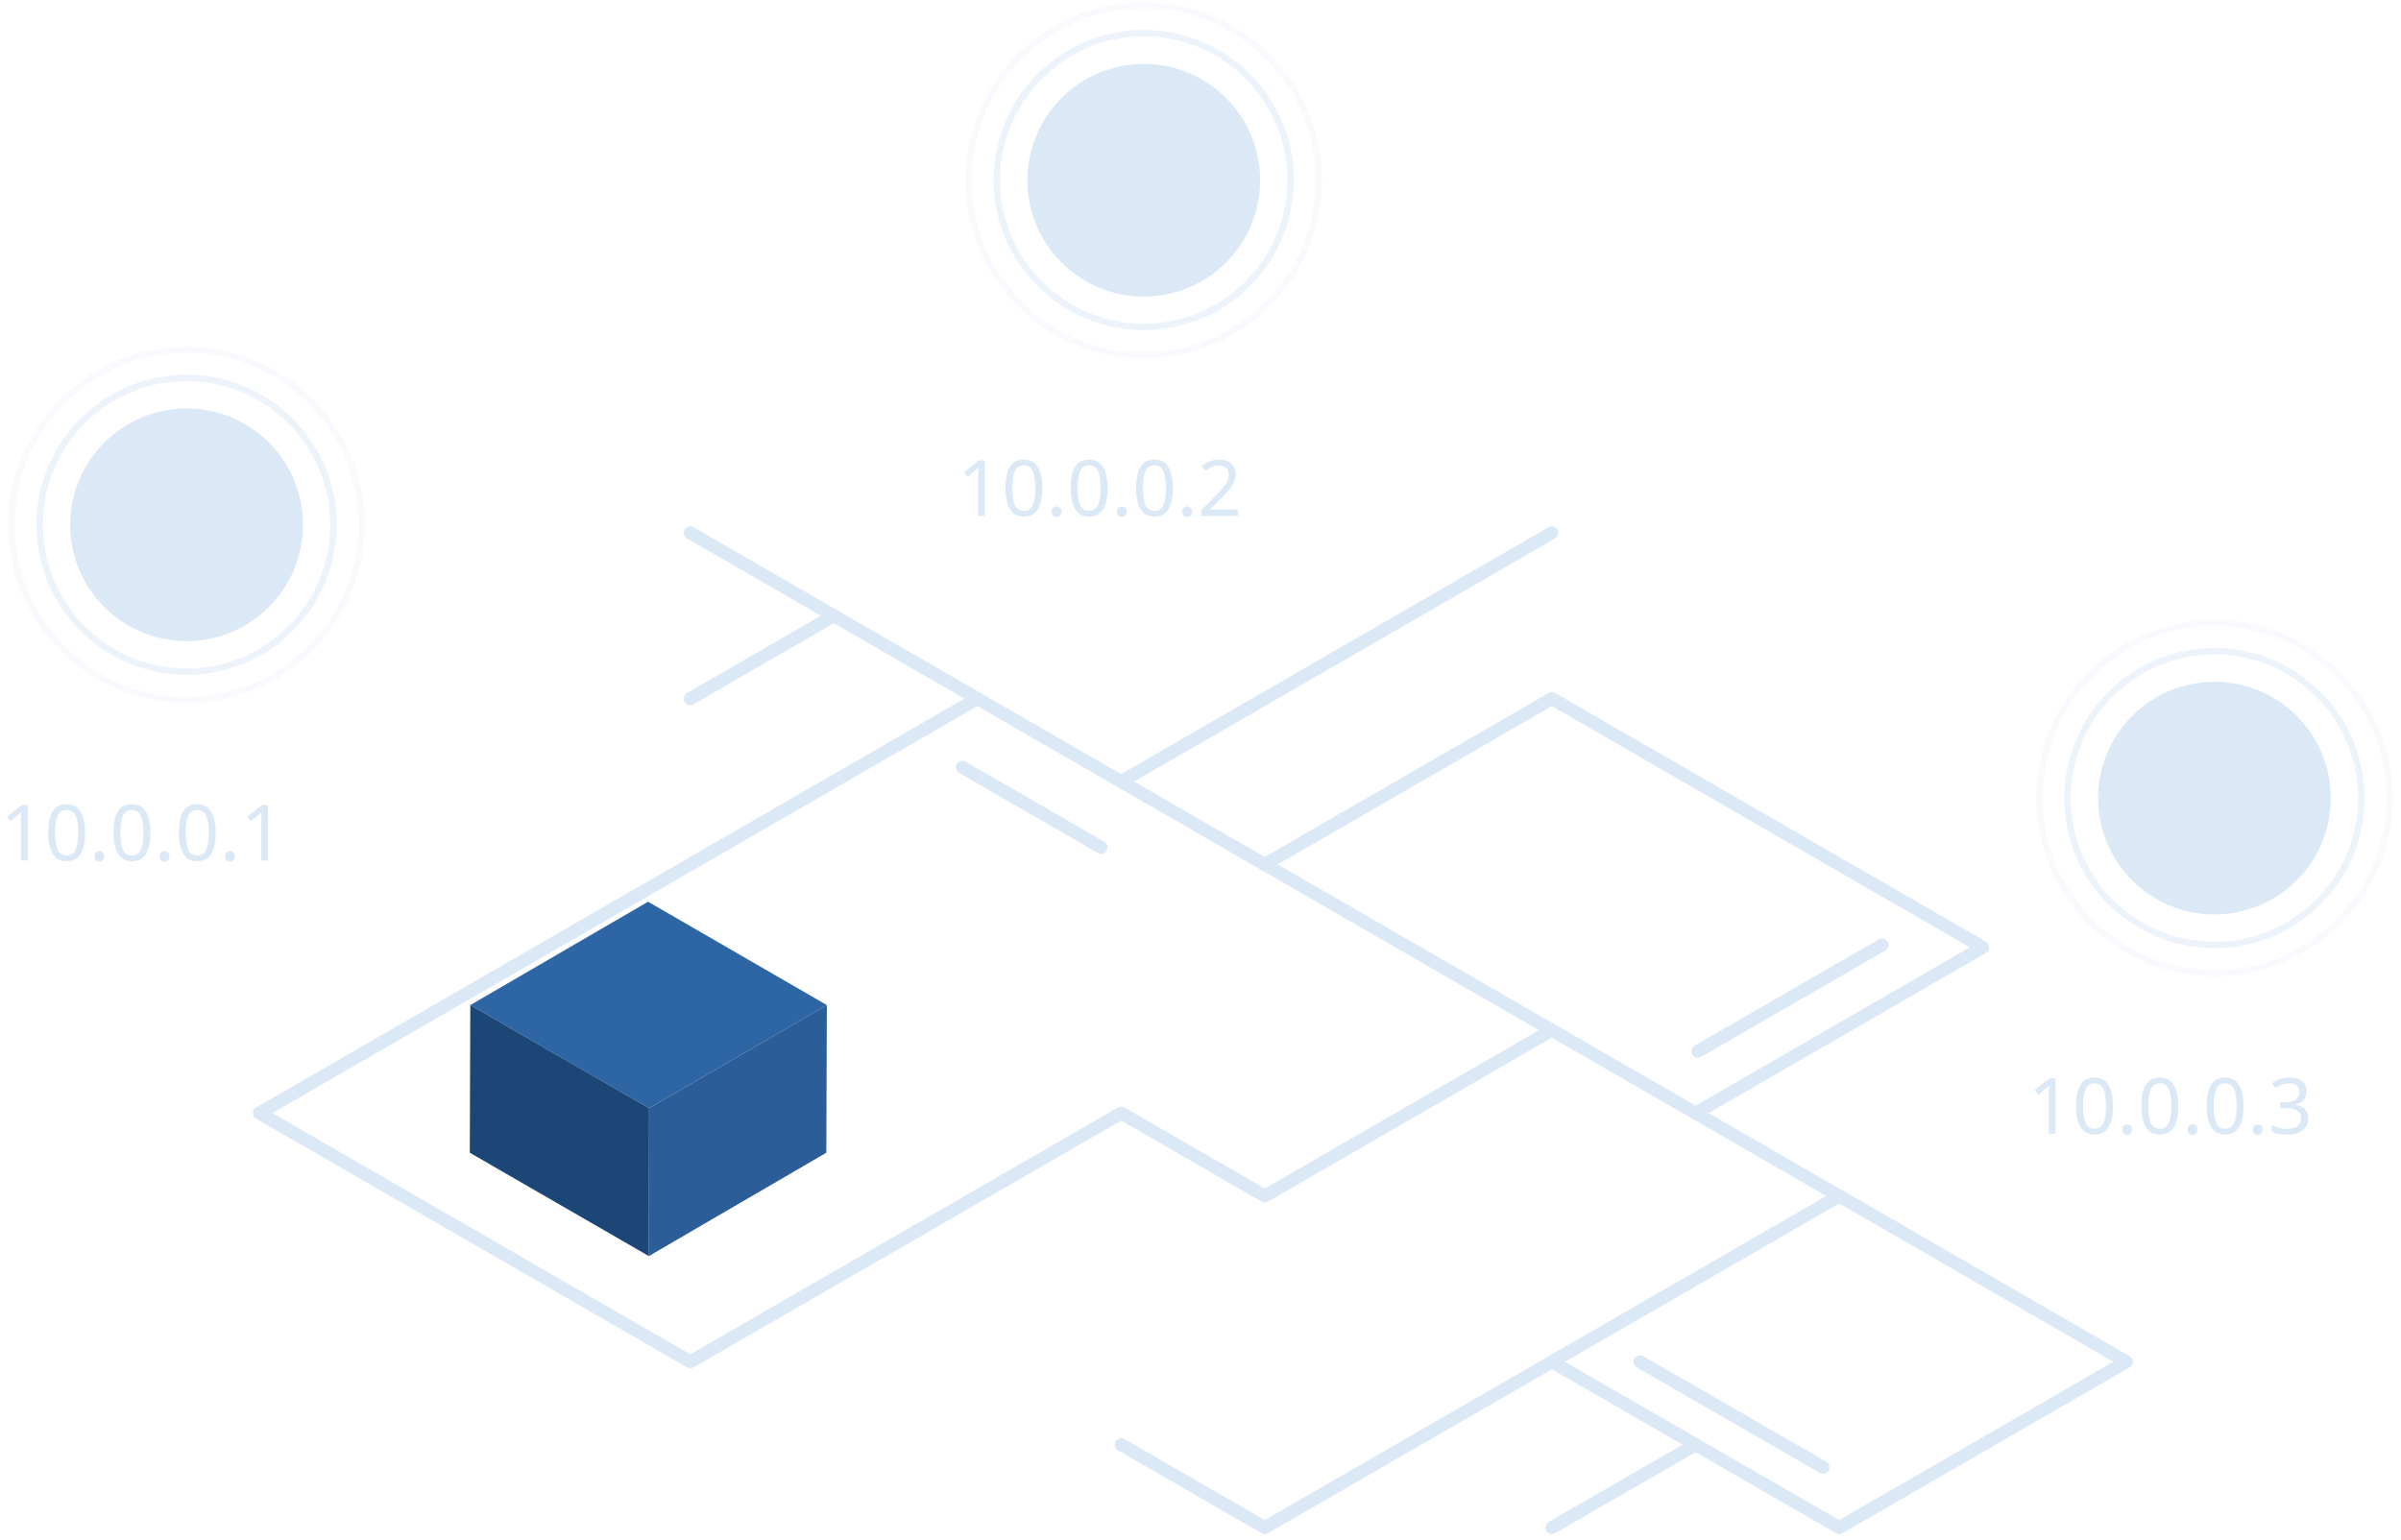
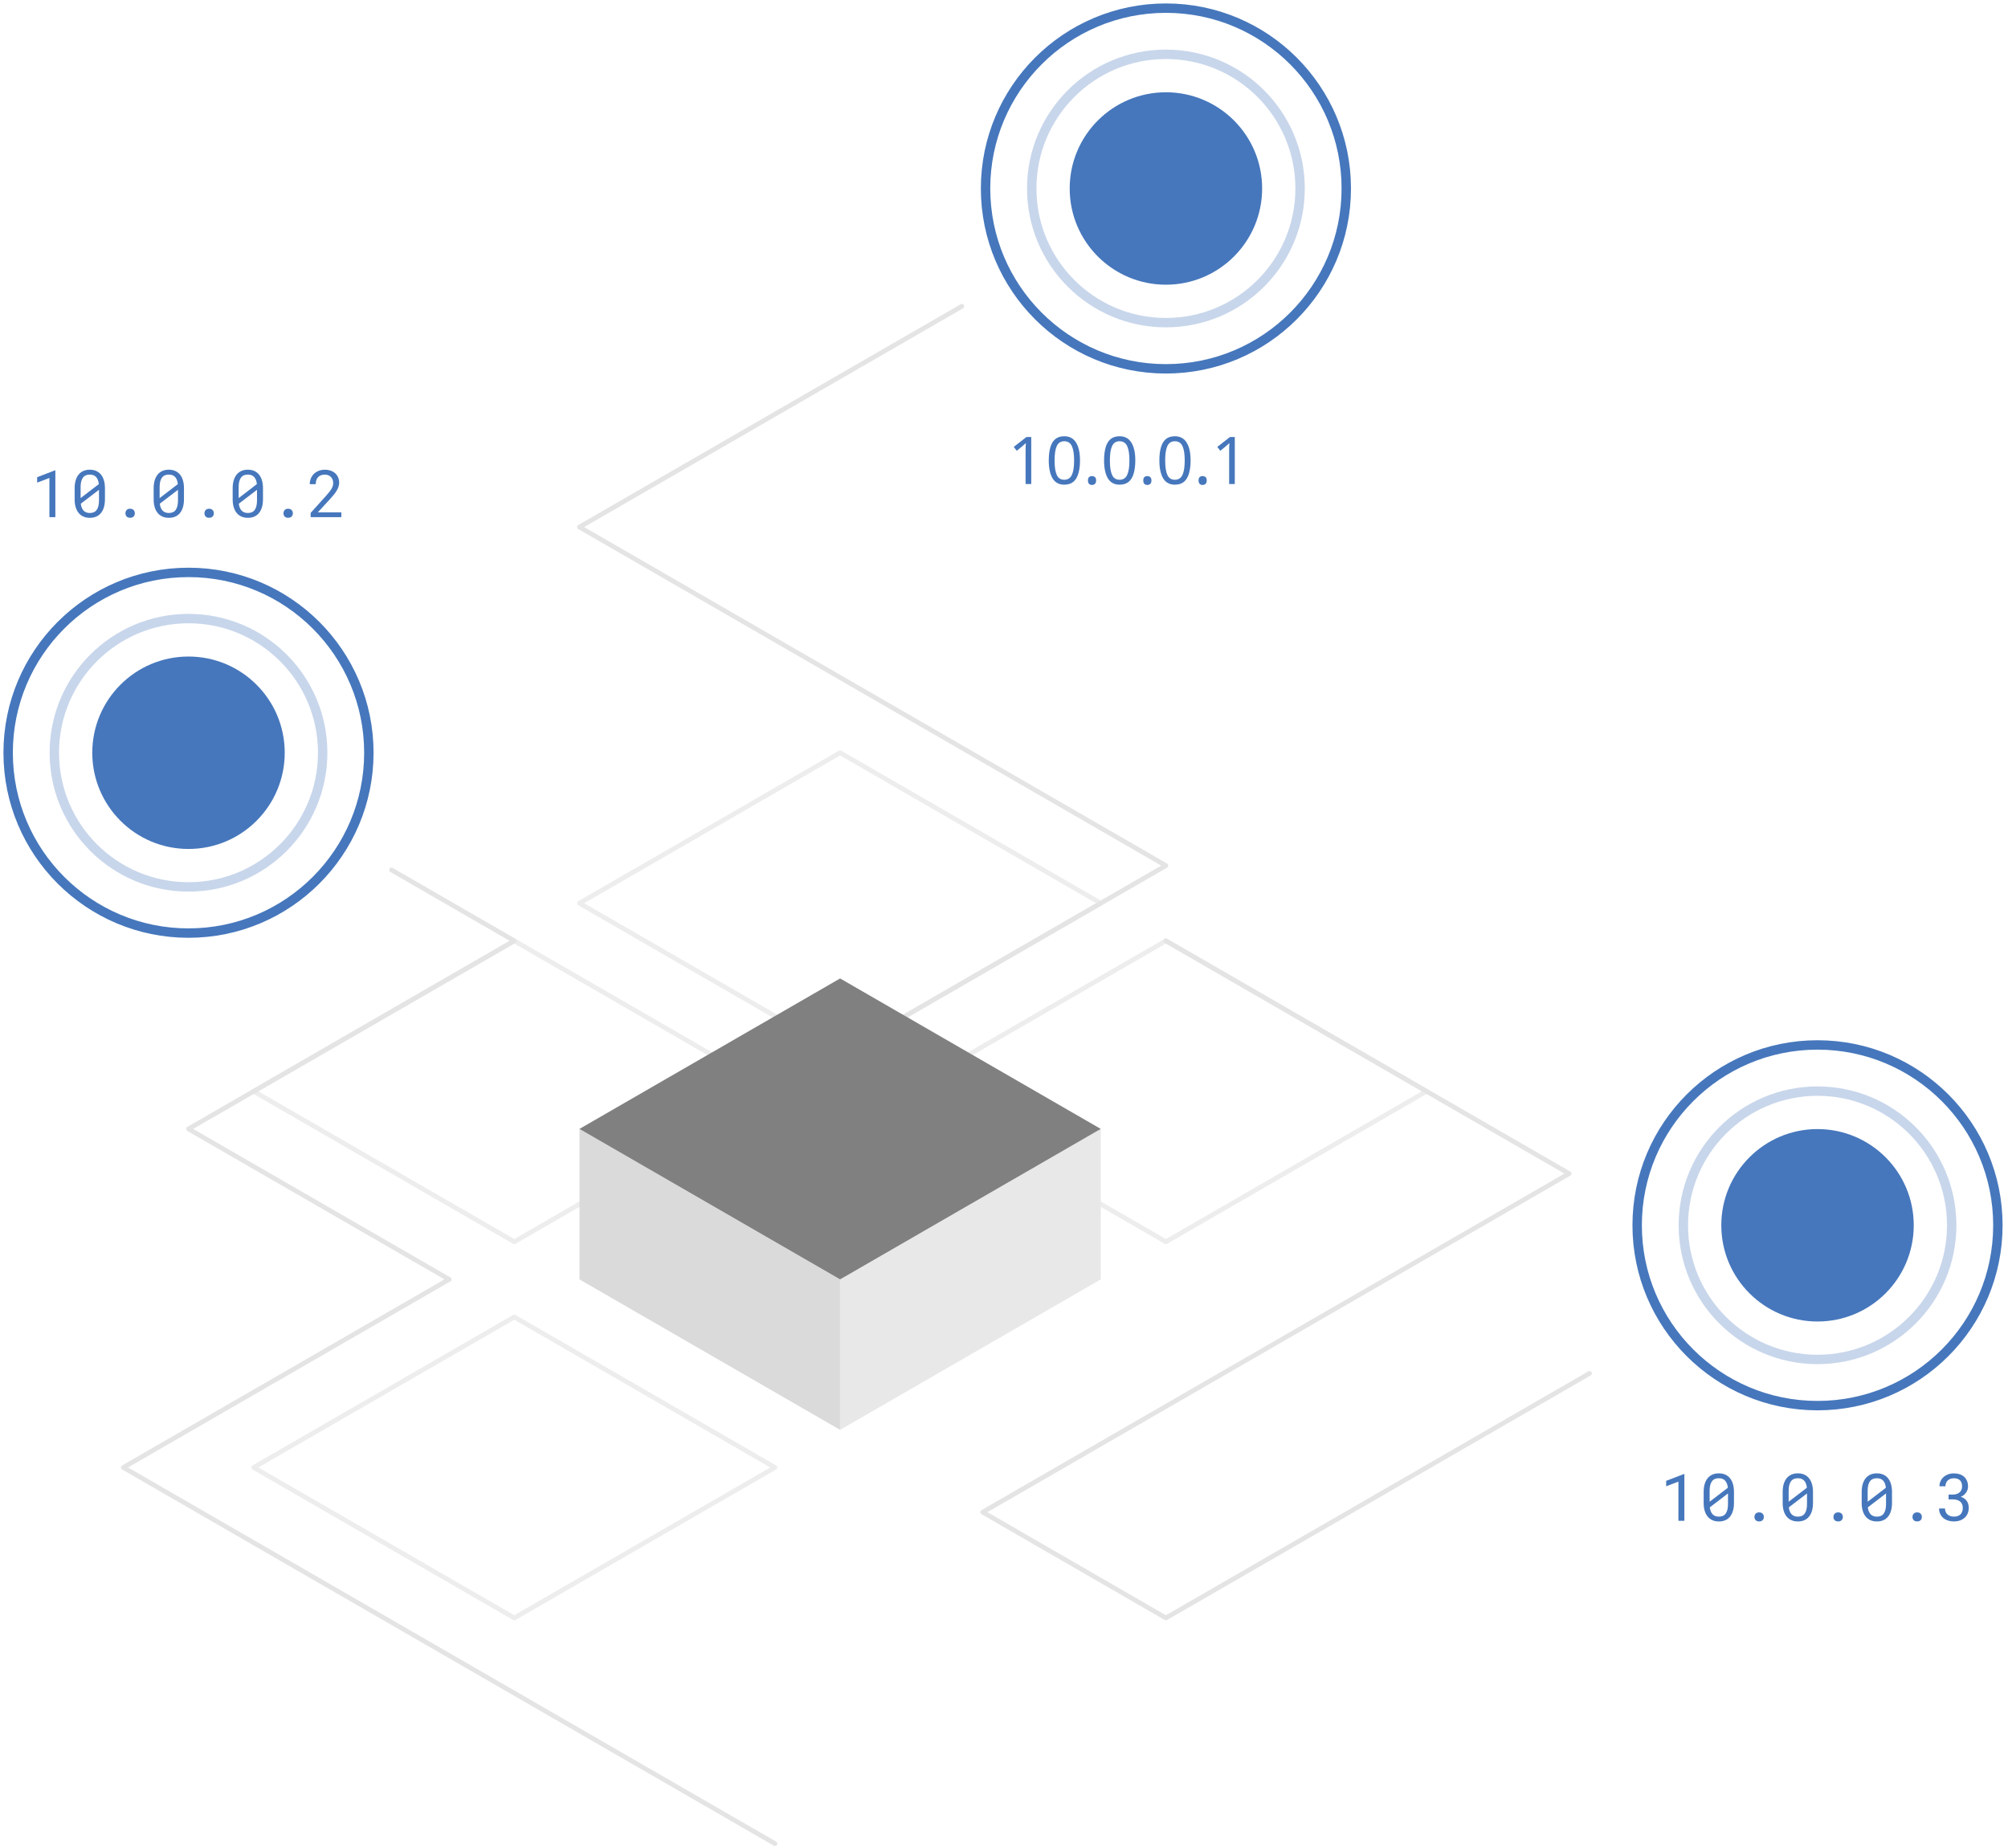
- <svg xmlns="http://www.w3.org/2000/svg" xmlns:xlink="http://www.w3.org/1999/xlink" version="1.1" id="Layer_1" x="0px" y="0px" viewBox="0 0 926.6 594.2" style="enable-background:new 0 0 926.6 594.2;" xml:space="preserve">
-   <style type="text/css">
- 	
- 		.st0{clip-path:url(#SVGID_2_);fill:none;stroke:#DBE8F6;stroke-width:5;stroke-linecap:round;stroke-linejoin:round;stroke-miterlimit:10;}
- 	.st1{clip-path:url(#SVGID_2_);fill-rule:evenodd;clip-rule:evenodd;fill:#DBE8F6;}
- 	
- 		.st2{opacity:0.5;clip-path:url(#SVGID_2_);fill:none;stroke:#DBE8F6;stroke-width:2.5;stroke-linecap:round;stroke-linejoin:round;stroke-miterlimit:10;}
- 	
- 		.st3{opacity:0.2;clip-path:url(#SVGID_2_);fill:none;stroke:#DBE8F6;stroke-width:2.5;stroke-linecap:round;stroke-linejoin:round;stroke-miterlimit:10;}
- 	.st4{clip-path:url(#SVGID_2_);}
- 	.st5{fill:#DBE8F6;}
- 	.st6{font-family:'RobotoMono-Regular';}
- 	.st7{font-size:30px;}
- 	.st8{clip-path:url(#SVGID_2_);fill:#2E66A5;}
- 	.st9{clip-path:url(#SVGID_2_);fill:#2B5D98;}
- 	.st10{clip-path:url(#SVGID_2_);fill:#1B4676;}
- </style>
+ <svg xmlns="http://www.w3.org/2000/svg" width="100%" height="100%" viewBox="0 0 427 393" version="1.1" xml:space="preserve" style="fill-rule:evenodd;clip-rule:evenodd;stroke-linecap:round;stroke-linejoin:round;stroke-miterlimit:1.414;">
  <g>
-     <defs>
-       <rect id="SVGID_1_" y="-0.2" width="926.6" height="594.2" />
-     </defs>
-     <clipPath id="SVGID_2_">
-       <use xlink:href="#SVGID_1_" style="overflow:visible;" />
-     </clipPath>
-     <polyline class="st0" points="100.1,429.7 377.2,269.7 598.9,397.7 488.1,461.7 432.7,429.7 266.4,525.7 100.1,429.7  " />
-     <polyline class="st0" points="598.9,397.7 709.8,461.7 488.1,589.7 432.7,557.7  " />
-     <polyline class="st0" points="709.8,461.7 820.6,525.7 709.8,589.7 598.9,525.7  " />
-     <line class="st0" x1="654.4" y1="557.7" x2="598.9" y2="589.7" />
-     <polyline class="st0" points="488.1,333.7 598.9,269.7 765.2,365.7 654.4,429.7  " />
-     <line class="st0" x1="432.7" y1="301.7" x2="598.9" y2="205.7" />
-     <line class="st0" x1="377.2" y1="269.7" x2="266.4" y2="205.7" />
-     <line class="st0" x1="321.8" y1="237.7" x2="266.4" y2="269.7" />
-     <path class="st1" d="M72,157.7c24.8,0,44.9,20.1,44.9,44.9c0,24.8-20.1,44.9-44.9,44.9s-44.9-20.1-44.9-44.9   C27.1,177.8,47.2,157.7,72,157.7z" />
-     <path class="st2" d="M72,145.9c31.3,0,56.7,25.4,56.7,56.7c0,31.3-25.4,56.7-56.7,56.7c-31.3,0-56.7-25.4-56.7-56.7   C15.3,171.3,40.7,145.9,72,145.9z" />
-     <path class="st3" d="M72,135c37.3,0,67.6,30.3,67.6,67.6s-30.3,67.6-67.6,67.6c-37.3,0-67.6-30.3-67.6-67.6S34.7,135,72,135z" />
-     <g class="st4">
-       <text transform="matrix(1 0 0 1 0 332.188)" class="st5 st6 st7">10.0.0.1</text>
+     <g>
+       <g>
+         <path d="M178.649,224.085l55.425,-32l-55.425,-32l-55.426,32l55.426,32Z" style="fill:none;stroke-width:1px;stroke:#ededed;" />
+         <path d="M247.931,264.085l55.425,-32l-55.425,-32l-55.426,32l55.426,32Z" style="fill:none;stroke-width:1px;stroke:#ededed;" />
+         <path d="M109.367,264.085l55.425,-32l-55.425,-32l-55.426,32l55.426,32Z" style="fill:none;stroke-width:1px;stroke:#ededed;" />
+         <path d="M109.367,344.085l55.425,-32l-55.425,-32l-55.426,32l55.426,32Z" style="fill:none;stroke-width:1px;stroke:#ededed;" />
+         <path d="M95.51,272.085l-69.282,40l138.564,80" style="fill:none;stroke-width:1px;stroke:#e4e4e4;" />
+         <g>
+           <g>
+             <circle cx="247.931" cy="40.085" r="20.462" style="fill:#4677bc;" />
+             <circle cx="247.931" cy="40.085" r="28.533" style="fill:none;stroke-width:2px;stroke:#4677bc;stroke-opacity:0.3;" />
+             <circle cx="247.931" cy="40.085" r="38.353" style="fill:none;stroke-width:2px;stroke:#4677bc;stroke-opacity:2.11;" />
+           </g>
+           <text x="214.325px" y="102.934px" style="font-family:'RobotoMono-Regular', 'Roboto Mono';font-size:14px;fill:#4677bc;">10.0.0.1</text>
+         </g>
+         <g>
+           <g>
+             <circle cx="386.495" cy="260.58" r="20.462" style="fill:#4677bc;" />
+             <circle cx="386.495" cy="260.58" r="28.533" style="fill:none;stroke-width:2px;stroke:#4677bc;stroke-opacity:0.3;" />
+             <circle cx="386.495" cy="260.58" r="38.353" style="fill:none;stroke-width:2px;stroke:#4677bc;stroke-opacity:2.11;" />
+           </g>
+           <g>
+             <path d="M358.18,323.43l-1.264,0l0,-8.34l-2.605,0.991l0,-1.155l3.767,-1.449l0.102,0l0,9.953Z" style="fill:#4677bc;fill-rule:nonzero;" />
+             <path d="M368.728,319.622c0,0.634 -0.073,1.196 -0.218,1.686c-0.146,0.489 -0.356,0.902 -0.629,1.237c-0.274,0.335 -0.609,0.589 -1.005,0.762c-0.397,0.173 -0.85,0.26 -1.361,0.26c-0.505,0 -0.958,-0.087 -1.357,-0.26c-0.398,-0.173 -0.737,-0.427 -1.015,-0.762c-0.278,-0.335 -0.491,-0.748 -0.639,-1.237c-0.148,-0.49 -0.222,-1.052 -0.222,-1.686l0,-2.331c0,-0.633 0.073,-1.195 0.219,-1.685c0.146,-0.49 0.356,-0.903 0.632,-1.24c0.276,-0.338 0.613,-0.594 1.012,-0.769c0.399,-0.176 0.851,-0.264 1.357,-0.264c0.51,0 0.965,0.088 1.364,0.264c0.398,0.175 0.736,0.431 1.011,0.769c0.276,0.337 0.487,0.75 0.633,1.24c0.145,0.49 0.218,1.052 0.218,1.685l0,2.331ZM363.553,319.37l3.876,-2.974c-0.072,-0.661 -0.265,-1.163 -0.577,-1.507c-0.312,-0.344 -0.762,-0.517 -1.35,-0.517c-0.666,0 -1.157,0.225 -1.473,0.674c-0.317,0.449 -0.476,1.104 -0.476,1.965l0,2.359ZM367.457,317.606l-3.869,2.96c0.077,0.642 0.275,1.132 0.594,1.47c0.319,0.337 0.764,0.505 1.333,0.505c0.67,0 1.161,-0.227 1.474,-0.683c0.312,-0.456 0.468,-1.112 0.468,-1.969l0,-2.283Z" style="fill:#4677bc;fill-rule:nonzero;" />
+             <path d="M373.083,322.61c0,-0.137 0.021,-0.265 0.065,-0.383c0.043,-0.119 0.106,-0.222 0.188,-0.311c0.082,-0.089 0.184,-0.158 0.307,-0.209c0.123,-0.05 0.267,-0.075 0.431,-0.075c0.164,0 0.309,0.025 0.434,0.075c0.125,0.051 0.23,0.12 0.315,0.209c0.084,0.089 0.148,0.192 0.191,0.311c0.043,0.118 0.065,0.246 0.065,0.383c0,0.132 -0.022,0.256 -0.065,0.372c-0.043,0.117 -0.107,0.218 -0.191,0.305c-0.085,0.086 -0.19,0.153 -0.315,0.201c-0.125,0.048 -0.27,0.072 -0.434,0.072c-0.164,0 -0.308,-0.024 -0.431,-0.072c-0.123,-0.048 -0.225,-0.115 -0.307,-0.201c-0.082,-0.087 -0.145,-0.188 -0.188,-0.305c-0.044,-0.116 -0.065,-0.24 -0.065,-0.372Z" style="fill:#4677bc;fill-rule:nonzero;" />
+             <path d="M385.531,319.622c0,0.634 -0.073,1.196 -0.219,1.686c-0.146,0.489 -0.355,0.902 -0.629,1.237c-0.273,0.335 -0.608,0.589 -1.005,0.762c-0.396,0.173 -0.849,0.26 -1.36,0.26c-0.506,0 -0.958,-0.087 -1.357,-0.26c-0.399,-0.173 -0.737,-0.427 -1.015,-0.762c-0.278,-0.335 -0.491,-0.748 -0.639,-1.237c-0.148,-0.49 -0.222,-1.052 -0.222,-1.686l0,-2.331c0,-0.633 0.073,-1.195 0.218,-1.685c0.146,-0.49 0.357,-0.903 0.633,-1.24c0.276,-0.338 0.613,-0.594 1.012,-0.769c0.398,-0.176 0.851,-0.264 1.356,-0.264c0.511,0 0.965,0.088 1.364,0.264c0.399,0.175 0.736,0.431 1.012,0.769c0.276,0.337 0.486,0.75 0.632,1.24c0.146,0.49 0.219,1.052 0.219,1.685l0,2.331ZM380.356,319.37l3.876,-2.974c-0.073,-0.661 -0.265,-1.163 -0.577,-1.507c-0.313,-0.344 -0.763,-0.517 -1.351,-0.517c-0.665,0 -1.156,0.225 -1.473,0.674c-0.316,0.449 -0.475,1.104 -0.475,1.965l0,2.359ZM384.26,317.606l-3.87,2.96c0.078,0.642 0.276,1.132 0.595,1.47c0.319,0.337 0.763,0.505 1.333,0.505c0.67,0 1.161,-0.227 1.473,-0.683c0.312,-0.456 0.469,-1.112 0.469,-1.969l0,-2.283Z" style="fill:#4677bc;fill-rule:nonzero;" />
+             <path d="M389.886,322.61c0,-0.137 0.021,-0.265 0.064,-0.383c0.044,-0.119 0.106,-0.222 0.188,-0.311c0.082,-0.089 0.185,-0.158 0.308,-0.209c0.123,-0.05 0.267,-0.075 0.431,-0.075c0.164,0 0.308,0.025 0.434,0.075c0.125,0.051 0.23,0.12 0.314,0.209c0.085,0.089 0.148,0.192 0.192,0.311c0.043,0.118 0.065,0.246 0.065,0.383c0,0.132 -0.022,0.256 -0.065,0.372c-0.044,0.117 -0.107,0.218 -0.192,0.305c-0.084,0.086 -0.189,0.153 -0.314,0.201c-0.126,0.048 -0.27,0.072 -0.434,0.072c-0.164,0 -0.308,-0.024 -0.431,-0.072c-0.123,-0.048 -0.226,-0.115 -0.308,-0.201c-0.082,-0.087 -0.144,-0.188 -0.188,-0.305c-0.043,-0.116 -0.064,-0.24 -0.064,-0.372Z" style="fill:#4677bc;fill-rule:nonzero;" />
+             <path d="M402.334,319.622c0,0.634 -0.073,1.196 -0.219,1.686c-0.146,0.489 -0.355,0.902 -0.629,1.237c-0.273,0.335 -0.608,0.589 -1.005,0.762c-0.396,0.173 -0.85,0.26 -1.36,0.26c-0.506,0 -0.958,-0.087 -1.357,-0.26c-0.399,-0.173 -0.737,-0.427 -1.015,-0.762c-0.278,-0.335 -0.491,-0.748 -0.639,-1.237c-0.148,-0.49 -0.223,-1.052 -0.223,-1.686l0,-2.331c0,-0.633 0.073,-1.195 0.219,-1.685c0.146,-0.49 0.357,-0.903 0.633,-1.24c0.275,-0.338 0.613,-0.594 1.011,-0.769c0.399,-0.176 0.851,-0.264 1.357,-0.264c0.511,0 0.965,0.088 1.364,0.264c0.399,0.175 0.736,0.431 1.012,0.769c0.275,0.337 0.486,0.75 0.632,1.24c0.146,0.49 0.219,1.052 0.219,1.685l0,2.331ZM397.159,319.37l3.876,-2.974c-0.073,-0.661 -0.266,-1.163 -0.578,-1.507c-0.312,-0.344 -0.762,-0.517 -1.35,-0.517c-0.665,0 -1.156,0.225 -1.473,0.674c-0.317,0.449 -0.475,1.104 -0.475,1.965l0,2.359ZM401.062,317.606l-3.869,2.96c0.078,0.642 0.276,1.132 0.595,1.47c0.319,0.337 0.763,0.505 1.333,0.505c0.67,0 1.161,-0.227 1.473,-0.683c0.312,-0.456 0.468,-1.112 0.468,-1.969l0,-2.283Z" style="fill:#4677bc;fill-rule:nonzero;" />
+             <path d="M406.688,322.61c0,-0.137 0.022,-0.265 0.065,-0.383c0.043,-0.119 0.106,-0.222 0.188,-0.311c0.082,-0.089 0.185,-0.158 0.308,-0.209c0.123,-0.05 0.266,-0.075 0.43,-0.075c0.165,0 0.309,0.025 0.435,0.075c0.125,0.051 0.23,0.12 0.314,0.209c0.084,0.089 0.148,0.192 0.191,0.311c0.044,0.118 0.065,0.246 0.065,0.383c0,0.132 -0.021,0.256 -0.065,0.372c-0.043,0.117 -0.107,0.218 -0.191,0.305c-0.084,0.086 -0.189,0.153 -0.314,0.201c-0.126,0.048 -0.27,0.072 -0.435,0.072c-0.164,0 -0.307,-0.024 -0.43,-0.072c-0.123,-0.048 -0.226,-0.115 -0.308,-0.201c-0.082,-0.087 -0.145,-0.188 -0.188,-0.305c-0.043,-0.116 -0.065,-0.24 -0.065,-0.372Z" style="fill:#4677bc;fill-rule:nonzero;" />
+             <path d="M414.365,317.845l0.902,0c0.319,0 0.601,-0.043 0.845,-0.13c0.243,-0.086 0.448,-0.205 0.615,-0.355c0.166,-0.151 0.293,-0.331 0.379,-0.54c0.087,-0.21 0.13,-0.44 0.13,-0.691c0,-0.578 -0.148,-1.015 -0.444,-1.309c-0.296,-0.294 -0.729,-0.441 -1.299,-0.441c-0.269,0 -0.514,0.04 -0.735,0.12c-0.221,0.08 -0.41,0.195 -0.567,0.345c-0.158,0.151 -0.279,0.331 -0.366,0.54c-0.087,0.21 -0.13,0.445 -0.13,0.704l-1.271,0c0,-0.378 0.074,-0.735 0.222,-1.07c0.148,-0.334 0.356,-0.626 0.625,-0.875c0.269,-0.248 0.592,-0.444 0.968,-0.587c0.376,-0.144 0.794,-0.216 1.254,-0.216c0.447,0 0.854,0.061 1.224,0.181c0.369,0.121 0.685,0.3 0.95,0.537c0.264,0.237 0.469,0.531 0.615,0.882c0.146,0.351 0.219,0.756 0.219,1.217c0,0.191 -0.03,0.389 -0.089,0.594c-0.059,0.205 -0.151,0.405 -0.274,0.599c-0.123,0.193 -0.281,0.376 -0.475,0.546c-0.193,0.171 -0.425,0.314 -0.693,0.428c0.323,0.104 0.593,0.241 0.81,0.41c0.216,0.168 0.389,0.358 0.519,0.567c0.13,0.21 0.221,0.431 0.274,0.663c0.052,0.233 0.078,0.463 0.078,0.691c0,0.465 -0.08,0.877 -0.239,1.237c-0.16,0.36 -0.381,0.664 -0.663,0.913c-0.283,0.248 -0.617,0.437 -1.002,0.567c-0.385,0.13 -0.801,0.195 -1.247,0.195c-0.438,0 -0.849,-0.062 -1.234,-0.185c-0.385,-0.123 -0.719,-0.303 -1.002,-0.54c-0.282,-0.237 -0.507,-0.526 -0.673,-0.868c-0.166,-0.342 -0.249,-0.731 -0.249,-1.169l1.264,0c0,0.26 0.045,0.497 0.134,0.711c0.088,0.214 0.215,0.397 0.379,0.547c0.164,0.15 0.363,0.267 0.598,0.349c0.235,0.082 0.496,0.123 0.783,0.123c0.287,0 0.547,-0.038 0.779,-0.113c0.232,-0.075 0.431,-0.19 0.595,-0.345c0.164,-0.155 0.29,-0.348 0.379,-0.578c0.089,-0.23 0.133,-0.502 0.133,-0.817c0,-0.31 -0.051,-0.578 -0.153,-0.803c-0.103,-0.226 -0.246,-0.414 -0.431,-0.564c-0.185,-0.151 -0.408,-0.262 -0.67,-0.335c-0.262,-0.073 -0.55,-0.109 -0.865,-0.109l-0.902,0l0,-1.026Z" style="fill:#4677bc;fill-rule:nonzero;" />
+           </g>
+         </g>
+         <path d="M83.265,185.015l26.102,15.07l-69.282,40l55.425,32" style="fill:none;stroke-width:1px;stroke:#e4e4e4;" />
+         <g>
+           <path d="M11.77,109.987l-1.264,0l0,-8.34l-2.605,0.991l0,-1.155l3.767,-1.449l0.102,0l0,9.953Z" style="fill:#4677bc;fill-rule:nonzero;" />
+           <path d="M22.318,106.179c0,0.634 -0.073,1.195 -0.219,1.685c-0.145,0.49 -0.355,0.903 -0.629,1.238c-0.273,0.335 -0.608,0.589 -1.004,0.762c-0.397,0.173 -0.85,0.26 -1.361,0.26c-0.506,0 -0.958,-0.087 -1.357,-0.26c-0.398,-0.173 -0.737,-0.427 -1.015,-0.762c-0.278,-0.335 -0.491,-0.748 -0.639,-1.238c-0.148,-0.49 -0.222,-1.051 -0.222,-1.685l0,-2.331c0,-0.633 0.073,-1.195 0.219,-1.685c0.145,-0.49 0.356,-0.903 0.632,-1.241c0.276,-0.337 0.613,-0.593 1.012,-0.769c0.398,-0.175 0.851,-0.263 1.357,-0.263c0.51,0 0.965,0.088 1.363,0.263c0.399,0.176 0.736,0.432 1.012,0.769c0.276,0.338 0.487,0.751 0.632,1.241c0.146,0.49 0.219,1.052 0.219,1.685l0,2.331ZM17.143,105.926l3.876,-2.973c-0.073,-0.661 -0.265,-1.164 -0.577,-1.508c-0.313,-0.344 -0.763,-0.516 -1.35,-0.516c-0.666,0 -1.157,0.225 -1.474,0.674c-0.316,0.448 -0.475,1.104 -0.475,1.965l0,2.358ZM21.047,104.163l-3.869,2.96c0.077,0.642 0.275,1.132 0.594,1.469c0.319,0.338 0.764,0.506 1.333,0.506c0.67,0 1.161,-0.228 1.473,-0.683c0.313,-0.456 0.469,-1.112 0.469,-1.969l0,-2.283Z" style="fill:#4677bc;fill-rule:nonzero;" />
+           <path d="M26.673,109.167c0,-0.137 0.021,-0.265 0.065,-0.383c0.043,-0.119 0.106,-0.222 0.188,-0.311c0.082,-0.089 0.184,-0.159 0.307,-0.209c0.123,-0.05 0.267,-0.075 0.431,-0.075c0.164,0 0.309,0.025 0.434,0.075c0.125,0.05 0.23,0.12 0.314,0.209c0.085,0.089 0.148,0.192 0.192,0.311c0.043,0.118 0.065,0.246 0.065,0.383c0,0.132 -0.022,0.256 -0.065,0.372c-0.044,0.116 -0.107,0.218 -0.192,0.304c-0.084,0.087 -0.189,0.154 -0.314,0.202c-0.125,0.048 -0.27,0.072 -0.434,0.072c-0.164,0 -0.308,-0.024 -0.431,-0.072c-0.123,-0.048 -0.225,-0.115 -0.307,-0.202c-0.082,-0.086 -0.145,-0.188 -0.188,-0.304c-0.044,-0.116 -0.065,-0.24 -0.065,-0.372Z" style="fill:#4677bc;fill-rule:nonzero;" />
+           <path d="M39.121,106.179c0,0.634 -0.073,1.195 -0.219,1.685c-0.146,0.49 -0.355,0.903 -0.629,1.238c-0.273,0.335 -0.608,0.589 -1.005,0.762c-0.396,0.173 -0.85,0.26 -1.36,0.26c-0.506,0 -0.958,-0.087 -1.357,-0.26c-0.399,-0.173 -0.737,-0.427 -1.015,-0.762c-0.278,-0.335 -0.491,-0.748 -0.639,-1.238c-0.148,-0.49 -0.222,-1.051 -0.222,-1.685l0,-2.331c0,-0.633 0.072,-1.195 0.218,-1.685c0.146,-0.49 0.357,-0.903 0.633,-1.241c0.275,-0.337 0.613,-0.593 1.011,-0.769c0.399,-0.175 0.851,-0.263 1.357,-0.263c0.511,0 0.965,0.088 1.364,0.263c0.399,0.176 0.736,0.432 1.012,0.769c0.276,0.338 0.486,0.751 0.632,1.241c0.146,0.49 0.219,1.052 0.219,1.685l0,2.331ZM33.946,105.926l3.876,-2.973c-0.073,-0.661 -0.265,-1.164 -0.578,-1.508c-0.312,-0.344 -0.762,-0.516 -1.35,-0.516c-0.665,0 -1.156,0.225 -1.473,0.674c-0.317,0.448 -0.475,1.104 -0.475,1.965l0,2.358ZM37.849,104.163l-3.869,2.96c0.078,0.642 0.276,1.132 0.595,1.469c0.319,0.338 0.763,0.506 1.333,0.506c0.67,0 1.161,-0.228 1.473,-0.683c0.312,-0.456 0.468,-1.112 0.468,-1.969l0,-2.283Z" style="fill:#4677bc;fill-rule:nonzero;" />
+           <path d="M43.475,109.167c0,-0.137 0.022,-0.265 0.065,-0.383c0.044,-0.119 0.106,-0.222 0.188,-0.311c0.082,-0.089 0.185,-0.159 0.308,-0.209c0.123,-0.05 0.267,-0.075 0.431,-0.075c0.164,0 0.308,0.025 0.434,0.075c0.125,0.05 0.23,0.12 0.314,0.209c0.084,0.089 0.148,0.192 0.192,0.311c0.043,0.118 0.064,0.246 0.064,0.383c0,0.132 -0.021,0.256 -0.064,0.372c-0.044,0.116 -0.108,0.218 -0.192,0.304c-0.084,0.087 -0.189,0.154 -0.314,0.202c-0.126,0.048 -0.27,0.072 -0.434,0.072c-0.164,0 -0.308,-0.024 -0.431,-0.072c-0.123,-0.048 -0.226,-0.115 -0.308,-0.202c-0.082,-0.086 -0.144,-0.188 -0.188,-0.304c-0.043,-0.116 -0.065,-0.24 -0.065,-0.372Z" style="fill:#4677bc;fill-rule:nonzero;" />
+           <path d="M55.924,106.179c0,0.634 -0.073,1.195 -0.219,1.685c-0.146,0.49 -0.356,0.903 -0.629,1.238c-0.273,0.335 -0.608,0.589 -1.005,0.762c-0.396,0.173 -0.85,0.26 -1.36,0.26c-0.506,0 -0.958,-0.087 -1.357,-0.26c-0.399,-0.173 -0.737,-0.427 -1.015,-0.762c-0.278,-0.335 -0.491,-0.748 -0.64,-1.238c-0.148,-0.49 -0.222,-1.051 -0.222,-1.685l0,-2.331c0,-0.633 0.073,-1.195 0.219,-1.685c0.146,-0.49 0.357,-0.903 0.632,-1.241c0.276,-0.337 0.613,-0.593 1.012,-0.769c0.399,-0.175 0.851,-0.263 1.357,-0.263c0.51,0 0.965,0.088 1.364,0.263c0.399,0.176 0.736,0.432 1.012,0.769c0.275,0.338 0.486,0.751 0.632,1.241c0.146,0.49 0.219,1.052 0.219,1.685l0,2.331ZM50.749,105.926l3.876,-2.973c-0.073,-0.661 -0.266,-1.164 -0.578,-1.508c-0.312,-0.344 -0.762,-0.516 -1.35,-0.516c-0.665,0 -1.156,0.225 -1.473,0.674c-0.317,0.448 -0.475,1.104 -0.475,1.965l0,2.358ZM54.652,104.163l-3.869,2.96c0.077,0.642 0.276,1.132 0.595,1.469c0.319,0.338 0.763,0.506 1.333,0.506c0.67,0 1.161,-0.228 1.473,-0.683c0.312,-0.456 0.468,-1.112 0.468,-1.969l0,-2.283Z" style="fill:#4677bc;fill-rule:nonzero;" />
+           <path d="M60.278,109.167c0,-0.137 0.022,-0.265 0.065,-0.383c0.043,-0.119 0.106,-0.222 0.188,-0.311c0.082,-0.089 0.185,-0.159 0.308,-0.209c0.123,-0.05 0.266,-0.075 0.43,-0.075c0.164,0 0.309,0.025 0.434,0.075c0.126,0.05 0.231,0.12 0.315,0.209c0.084,0.089 0.148,0.192 0.191,0.311c0.044,0.118 0.065,0.246 0.065,0.383c0,0.132 -0.021,0.256 -0.065,0.372c-0.043,0.116 -0.107,0.218 -0.191,0.304c-0.084,0.087 -0.189,0.154 -0.315,0.202c-0.125,0.048 -0.27,0.072 -0.434,0.072c-0.164,0 -0.307,-0.024 -0.43,-0.072c-0.123,-0.048 -0.226,-0.115 -0.308,-0.202c-0.082,-0.086 -0.145,-0.188 -0.188,-0.304c-0.043,-0.116 -0.065,-0.24 -0.065,-0.372Z" style="fill:#4677bc;fill-rule:nonzero;" />
+           <path d="M72.583,109.987l-6.522,0l0,-0.909l3.261,-3.623c0.292,-0.324 0.536,-0.611 0.731,-0.862c0.196,-0.25 0.354,-0.482 0.472,-0.694c0.119,-0.211 0.203,-0.412 0.253,-0.601c0.05,-0.189 0.075,-0.384 0.075,-0.585c0,-0.246 -0.04,-0.477 -0.119,-0.693c-0.08,-0.217 -0.196,-0.405 -0.349,-0.564c-0.153,-0.16 -0.337,-0.286 -0.554,-0.38c-0.216,-0.093 -0.461,-0.14 -0.735,-0.14c-0.332,0 -0.62,0.048 -0.864,0.144c-0.244,0.095 -0.447,0.231 -0.609,0.406c-0.161,0.176 -0.282,0.389 -0.362,0.64c-0.08,0.25 -0.12,0.53 -0.12,0.84l-1.271,0c0,-0.419 0.073,-0.814 0.219,-1.186c0.145,-0.371 0.356,-0.696 0.632,-0.974c0.276,-0.278 0.613,-0.499 1.012,-0.663c0.398,-0.164 0.853,-0.246 1.363,-0.246c0.47,0 0.893,0.07 1.269,0.209c0.375,0.139 0.693,0.331 0.953,0.577c0.26,0.246 0.459,0.538 0.598,0.875c0.139,0.337 0.209,0.704 0.209,1.101c0,0.296 -0.05,0.589 -0.151,0.878c-0.1,0.29 -0.235,0.576 -0.406,0.858c-0.171,0.283 -0.369,0.562 -0.595,0.837c-0.226,0.276 -0.464,0.551 -0.714,0.824l-2.673,2.899l4.997,0l0,1.032Z" style="fill:#4677bc;fill-rule:nonzero;" />
+         </g>
+         <g>
+           <circle cx="40.085" cy="160.085" r="20.462" style="fill:#4677bc;" />
+           <circle cx="40.085" cy="160.085" r="28.533" style="fill:none;stroke-width:2px;stroke:#4677bc;stroke-opacity:0.3;" />
+           <circle cx="40.085" cy="160.085" r="38.353" style="fill:none;stroke-width:2px;stroke:#4677bc;stroke-opacity:2.11;" />
+         </g>
+         <path d="M338.004,292.081l-90.073,52.004l-38.964,-22.496l124.708,-72l-63.565,-36.699l-22.179,-12.805" style="fill:none;stroke-width:1px;stroke:#e4e4e4;" />
+         <path d="M204.536,65.139l-81.313,46.946l124.708,72l-55.426,32" style="fill:none;stroke-width:1px;stroke:#e4e4e4;" />
+         <path d="M123.223,240.085l0,32l55.426,32l0,-32l-55.426,-32Z" style="fill:#dadada;" />
+         <path d="M178.649,272.085l0,32l55.425,-32l0,-32l-55.425,32Z" style="fill:#e8e8e8;" />
+         <path d="M123.223,240.085l55.426,-32l55.425,32l-55.425,32l-55.426,-32Z" style="fill:#808080;" />
+       </g>
    </g>
-     <path class="st1" d="M441.4,24.7c24.8,0,44.9,20.1,44.9,44.9s-20.1,44.9-44.9,44.9s-44.9-20.1-44.9-44.9S416.6,24.7,441.4,24.7z" />
-     <path class="st2" d="M441.4,12.8c31.3,0,56.7,25.4,56.7,56.7c0,31.3-25.4,56.7-56.7,56.7s-56.7-25.4-56.7-56.7   C384.7,38.3,410.1,12.8,441.4,12.8z" />
-     <path class="st3" d="M441.4,2C478.7,2,509,32.3,509,69.6s-30.3,67.6-67.6,67.6s-67.6-30.3-67.6-67.6S404.1,2,441.4,2z" />
-     <g class="st4">
-       <text transform="matrix(1 0 0 1 369.393 199.142)" class="st5 st6 st7">10.0.0.2</text>
-     </g>
-     <path class="st1" d="M854.6,263.2c24.8,0,44.9,20.1,44.9,44.9c0,24.8-20.1,44.9-44.9,44.9c-24.8,0-44.9-20.1-44.9-44.9   C809.7,283.4,829.8,263.2,854.6,263.2z" />
-     <path class="st2" d="M854.6,251.4c31.3,0,56.7,25.4,56.7,56.7c0,31.3-25.4,56.7-56.7,56.7c-31.3,0-56.7-25.4-56.7-56.7   C797.9,276.8,823.3,251.4,854.6,251.4z" />
-     <path class="st3" d="M854.6,240.5c37.3,0,67.6,30.3,67.6,67.6s-30.3,67.6-67.6,67.6S787,345.4,787,308.1S817.3,240.5,854.6,240.5z" />
-     <g class="st4">
-       <text transform="matrix(1 0 0 1 782.595 437.704)" class="st5 st6 st7">10.0.0.3</text>
-     </g>
-     <polygon class="st8" points="319.1,388 250.5,427.8 181.5,388 250.1,348.1  " />
-     <polygon class="st9" points="319.1,388 318.9,445 250.4,484.9 250.5,427.8  " />
-     <polygon class="st10" points="250.5,427.8 250.4,484.9 181.3,445 181.5,388  " />
-     <line class="st0" x1="371.4" y1="296.2" x2="424.9" y2="327.1" />
-     <line class="st0" x1="655.3" y1="405.8" x2="726.3" y2="364.8" />
-     <line class="st0" x1="632.9" y1="525.7" x2="703.5" y2="566.4" />
  </g>
</svg>
